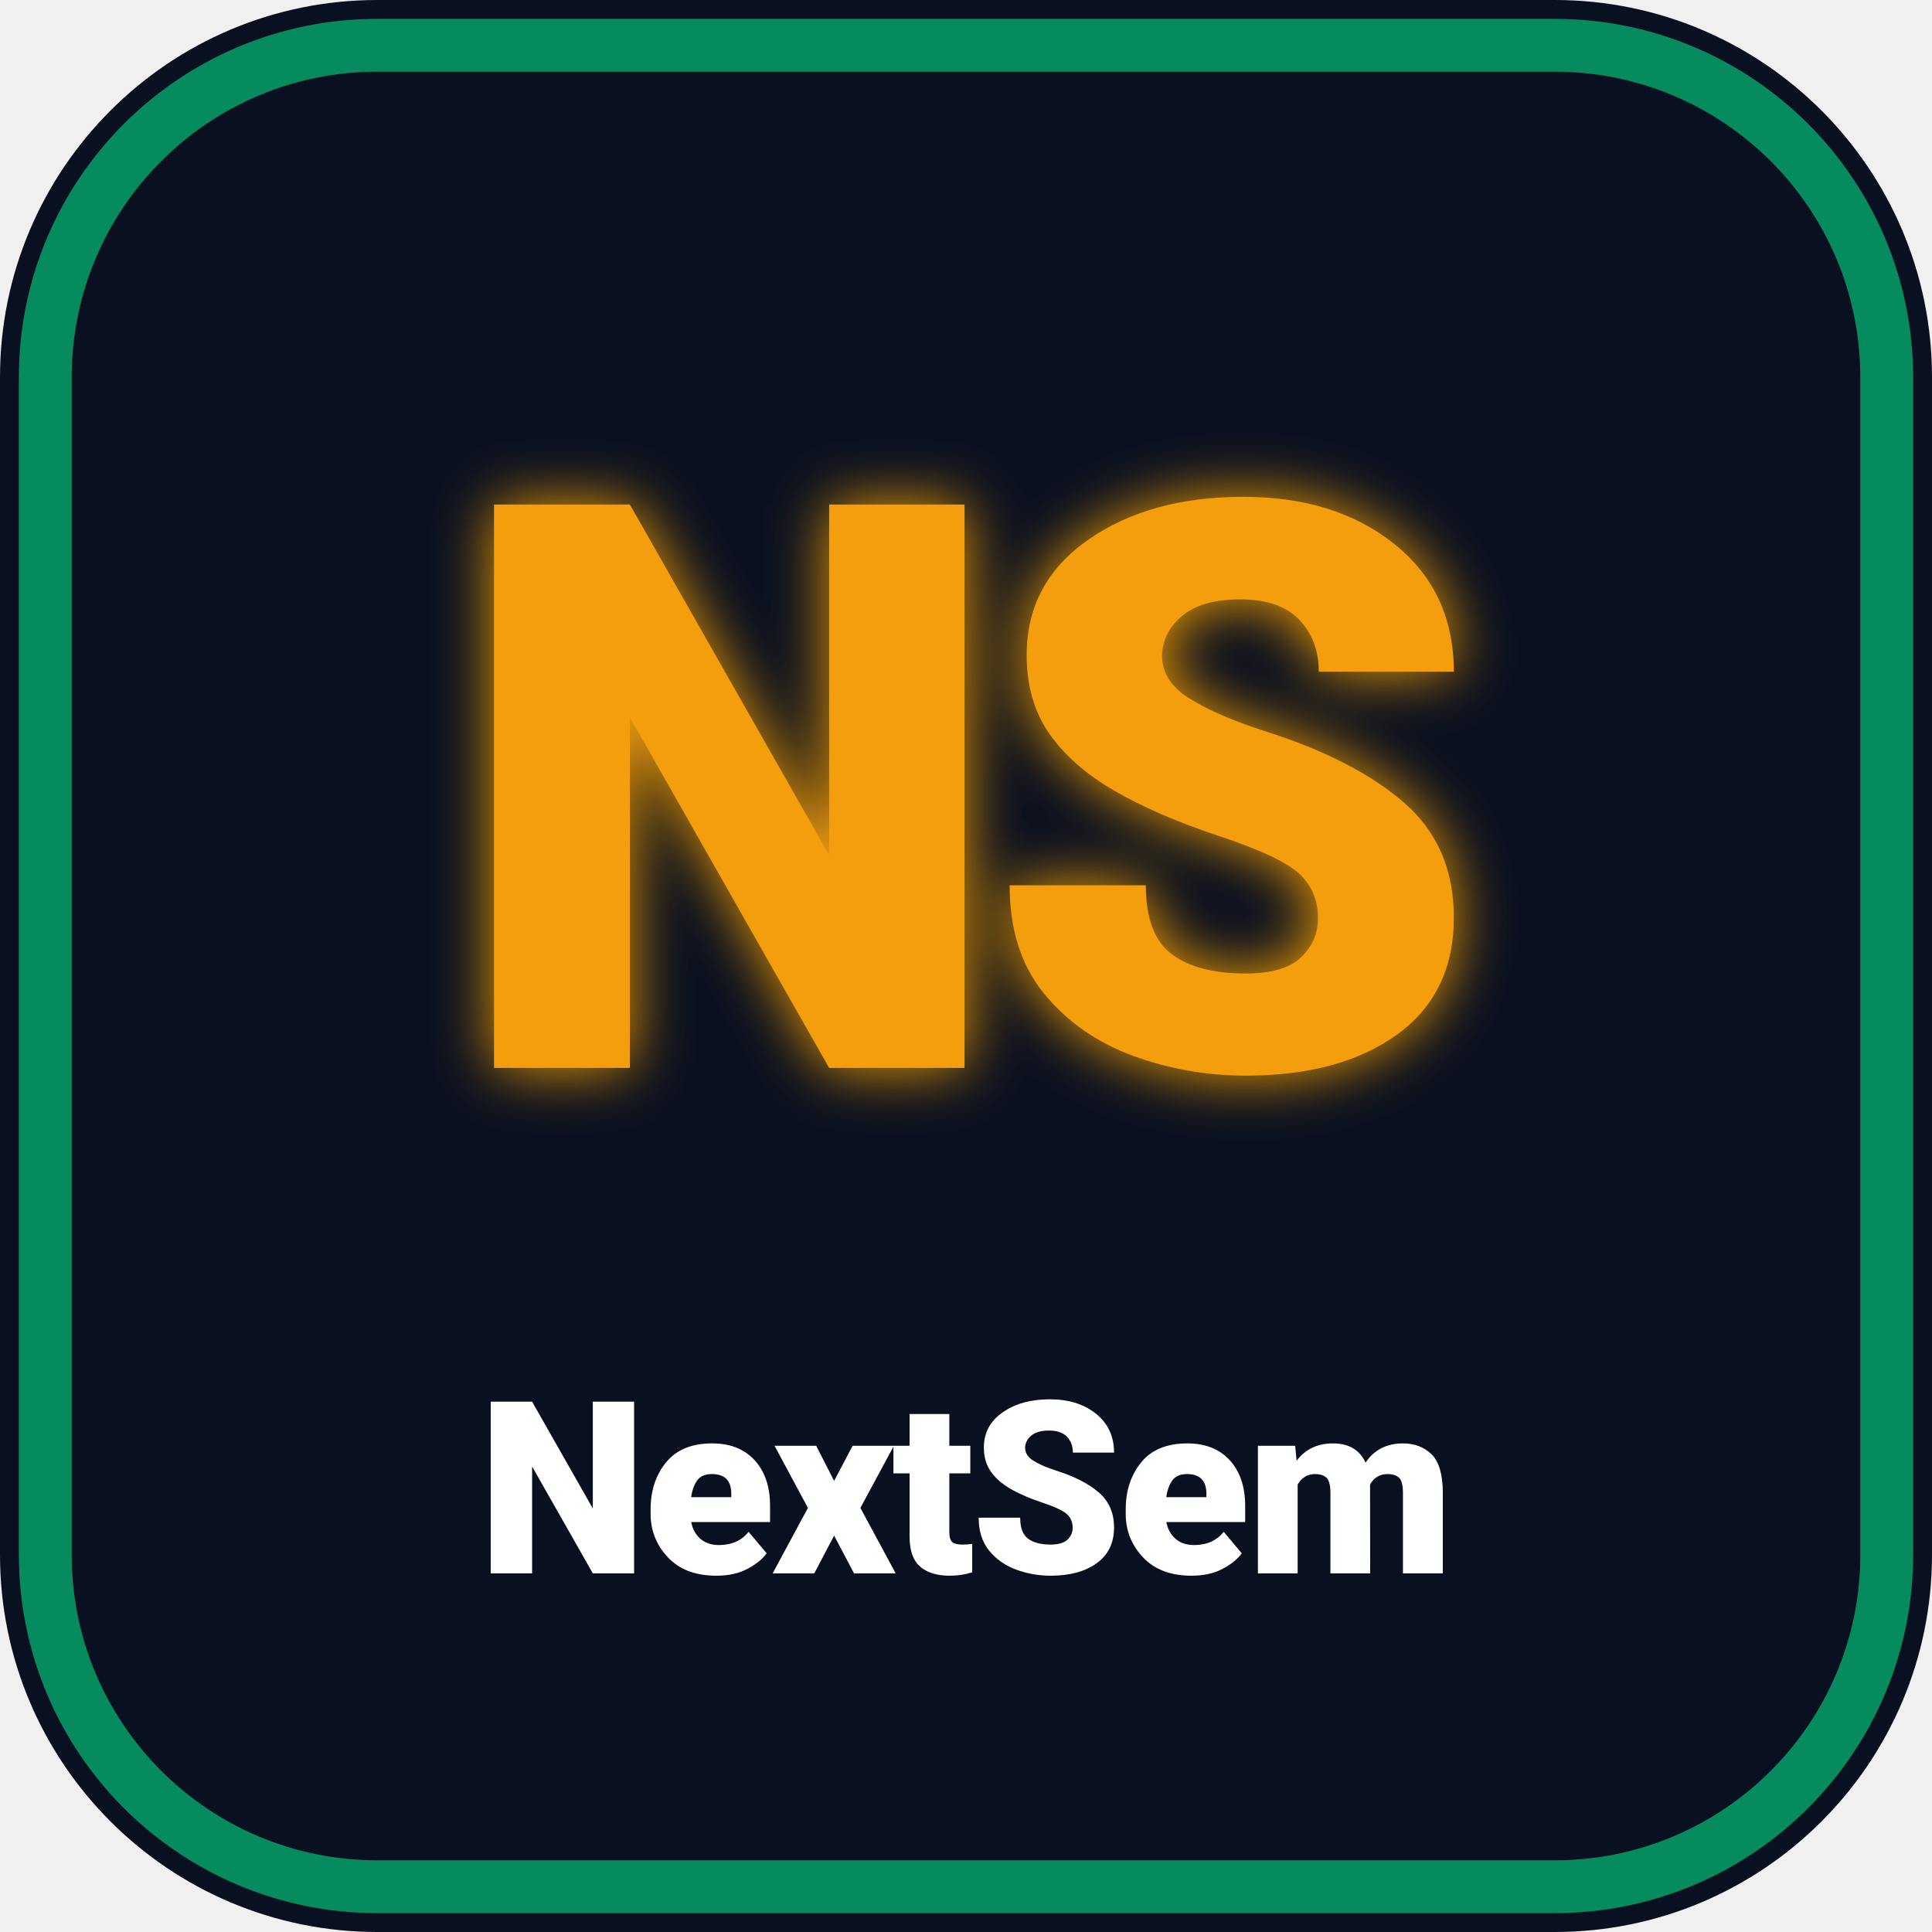
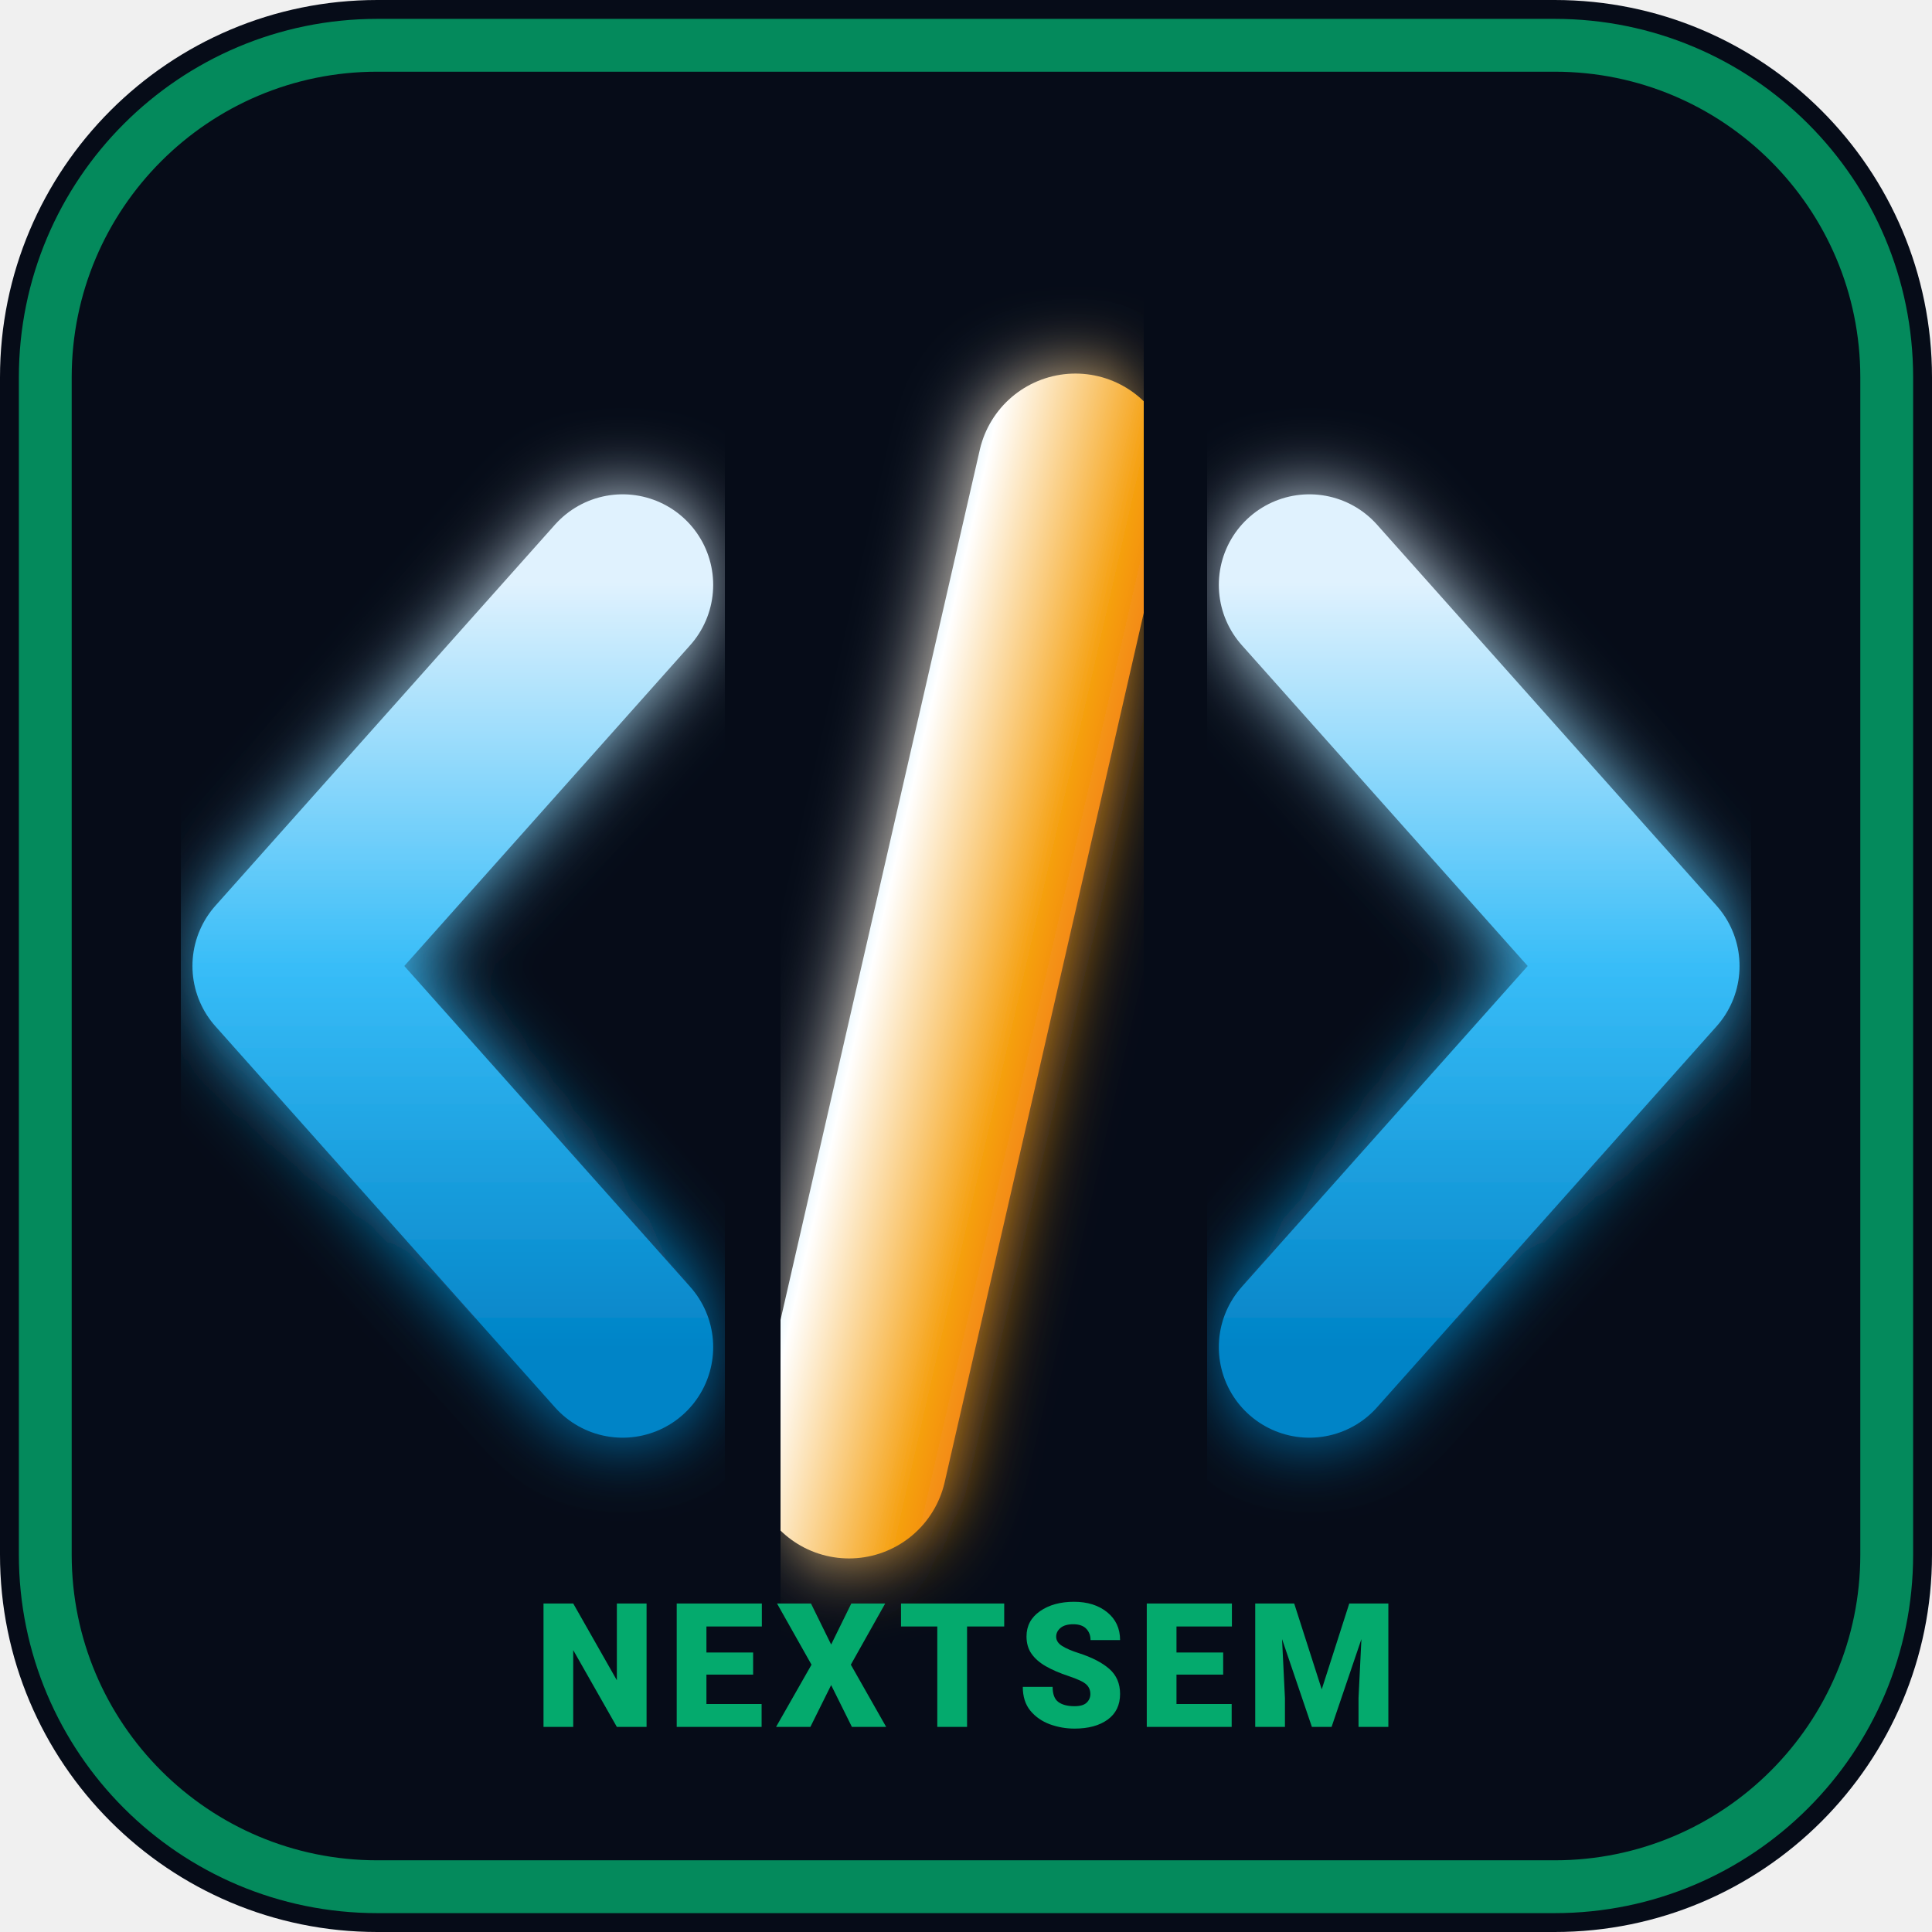
<svg xmlns="http://www.w3.org/2000/svg" viewBox="0 0 512 512" width="512" height="512">
  <defs>
-     <filter id="gold-glow" x="-20%" y="-20%" width="140%" height="140%">
-       <feGaussianBlur stdDeviation="8" result="blur" />
+     <filter id="prism-glow" x="-30%" y="-30%" width="160%" height="160%">
+       <feGaussianBlur stdDeviation="10" result="blur" />
      <feMerge>
        <feMergeNode in="blur" />
        <feMergeNode in="SourceGraphic" />
      </feMerge>
    </filter>
+     <linearGradient id="slash-prism" x1="0%" y1="0%" x2="100%" y2="100%">
+       <stop offset="0%" stop-color="#38bdf8" />
+       <stop offset="30%" stop-color="#ffffff" />
+       <stop offset="65%" stop-color="#f59e0b" />
+       <stop offset="100%" stop-color="#ef4444" />
+     </linearGradient>
+     <linearGradient id="bracket-cyan" x1="0%" y1="0%" x2="0%" y2="100%">
+       <stop offset="0%" stop-color="#e0f2fe" />
+       <stop offset="50%" stop-color="#38bdf8" />
+       <stop offset="100%" stop-color="#0284c7" />
+     </linearGradient>
  </defs>
-   <rect width="512" height="512" rx="100" fill="#09101f" />
+   <rect width="512" height="512" rx="100" fill="#060c18" />
  <rect x="12" y="12" width="488" height="488" rx="88" fill="none" stroke="#04AA6D" stroke-width="14" stroke-opacity="0.8" />
-   <text x="50%" y="44%" dominant-baseline="middle" text-anchor="middle" font-family="system-ui, -apple-system, 'Segoe UI', Roboto, sans-serif" font-weight="900" font-size="210" fill="#F59E0B" filter="url(#gold-glow)" letter-spacing="-6">NS</text>
-   <text x="50%" y="78%" dominant-baseline="middle" text-anchor="middle" font-family="system-ui, -apple-system, 'Segoe UI', Roboto, sans-serif" font-weight="800" font-size="64" fill="#ffffff" letter-spacing="-1">NextSem</text>
+   <path d="M 165 155 L 75 256 L 165 357" fill="none" stroke="url(#bracket-cyan)" stroke-width="48" stroke-linecap="round" stroke-linejoin="round" filter="url(#prism-glow)" />
+   <line x1="285" y1="125" x2="225" y2="387" stroke="url(#slash-prism)" stroke-width="52" stroke-linecap="round" filter="url(#prism-glow)" />
+   <path d="M 347 155 L 437 256 L 347 357" fill="none" stroke="url(#bracket-cyan)" stroke-width="48" stroke-linecap="round" stroke-linejoin="round" filter="url(#prism-glow)" />
+   <text x="50%" y="445" dominant-baseline="middle" text-anchor="middle" font-family="system-ui, -apple-system, 'Segoe UI', Roboto, sans-serif" font-weight="900" font-size="46" fill="#04AA6D" letter-spacing="3">NEXTSEM</text>
</svg>
